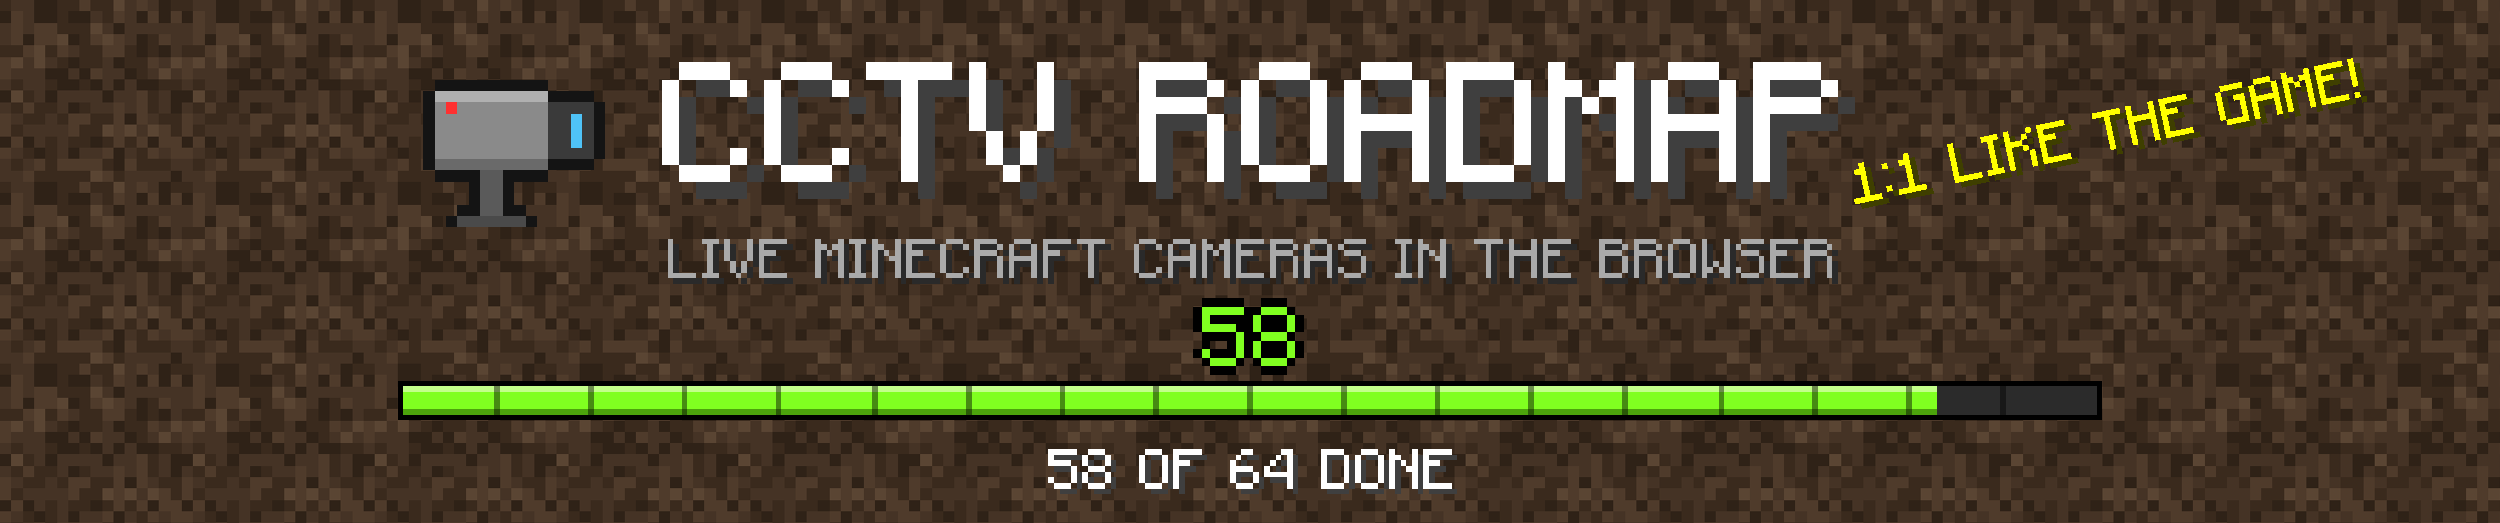
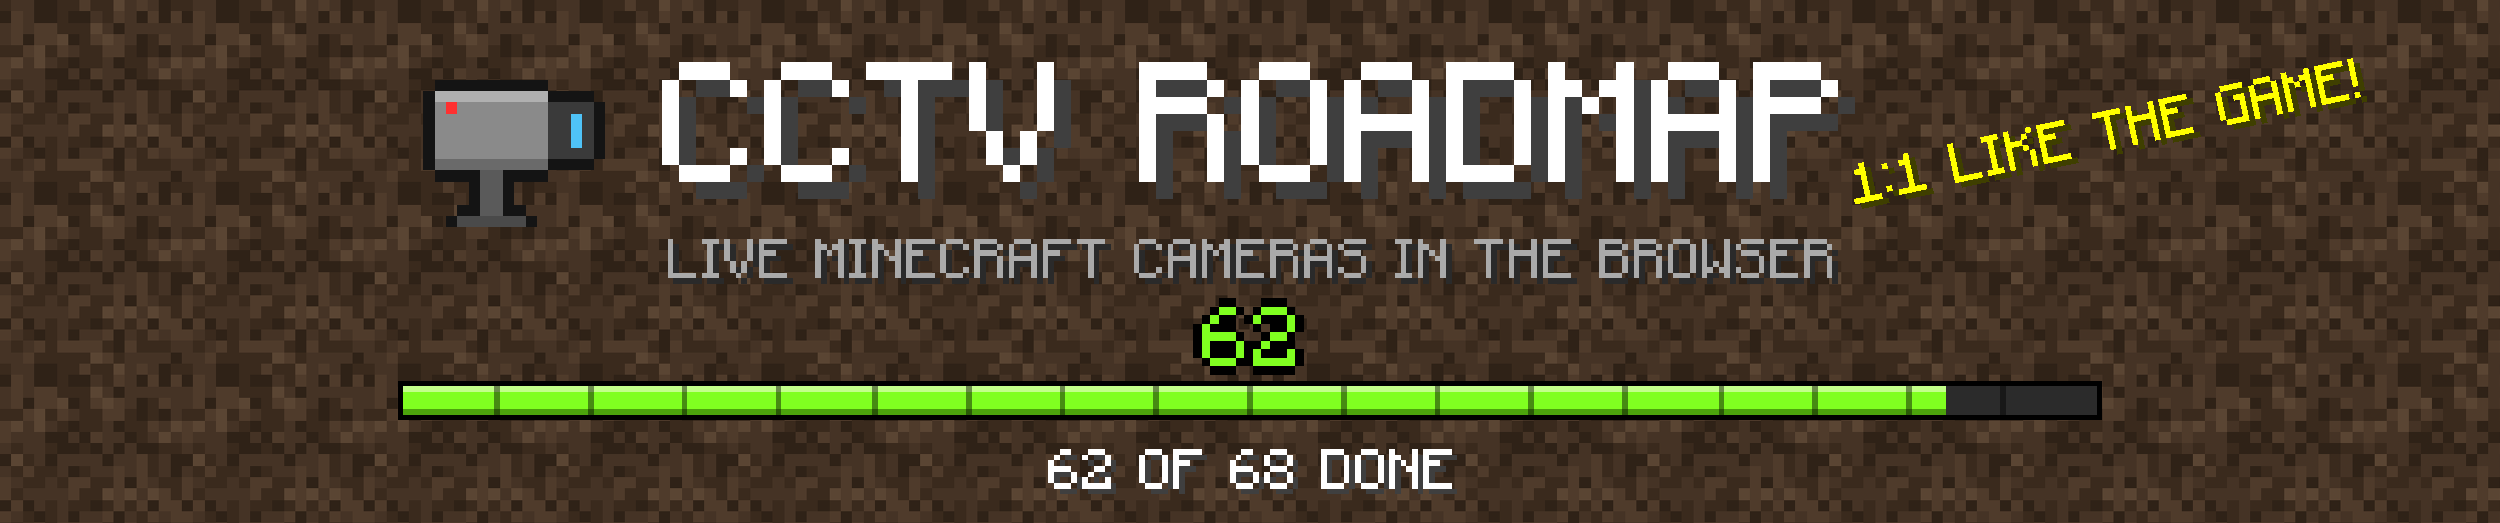
<svg xmlns="http://www.w3.org/2000/svg" width="880" height="184" viewBox="0 0 880 184" shape-rendering="crispEdges" role="img">
  <defs>
    <pattern id="dirt" width="64" height="64" patternUnits="userSpaceOnUse">
      <path fill="#3a2a1d" d="M0 0h4v4h-4zM20 0h8v4h-8zM32 0h8v4h-8zM60 0h4v4h-4zM20 4h4v4h-4zM36 4h4v4h-4zM20 8h12v4h-12zM28 12h4v4h-4zM52 12h4v4h-4zM0 16h8v4h-8zM16 16h4v4h-4zM28 16h8v4h-8zM44 16h4v4h-4zM52 16h4v4h-4zM20 20h4v4h-4zM28 20h8v4h-8zM44 20h8v4h-8zM48 24h4v4h-4zM4 28h4v4h-4zM16 28h4v4h-4zM28 28h4v4h-4zM56 28h8v4h-8zM8 32h4v4h-4zM52 32h4v4h-4zM4 36h4v4h-4zM12 36h8v4h-8zM28 36h4v4h-4zM52 36h4v4h-4zM8 40h8v4h-8zM20 40h4v4h-4zM32 40h8v4h-8zM56 40h8v4h-8zM4 44h4v4h-4zM28 44h8v4h-8zM60 44h4v4h-4zM16 48h4v4h-4zM24 48h8v4h-8zM36 48h4v4h-4zM44 48h4v4h-4zM8 52h4v4h-4zM16 52h4v4h-4zM48 52h4v4h-4zM4 56h4v4h-4zM16 56h4v4h-4zM36 56h4v4h-4zM48 56h12v4h-12zM12 60h20v4h-20zM40 60h4v4h-4z" />
      <path fill="#453325" d="M4 0h8v4h-8zM44 0h4v4h-4zM52 0h4v4h-4zM8 4h4v4h-4zM32 4h4v4h-4zM44 4h4v4h-4zM0 8h4v4h-4zM8 8h4v4h-4zM36 8h4v4h-4zM44 8h20v4h-20zM0 12h4v4h-4zM44 12h4v4h-4zM60 12h4v4h-4zM24 16h4v4h-4zM60 16h4v4h-4zM8 20h4v4h-4zM16 20h4v4h-4zM36 20h4v4h-4zM56 20h4v4h-4zM4 24h12v4h-12zM24 24h4v4h-4zM36 24h8v4h-8zM52 24h4v4h-4zM60 24h4v4h-4zM0 28h4v4h-4zM8 28h8v4h-8zM36 28h4v4h-4zM44 28h4v4h-4zM12 32h4v4h-4zM20 32h16v4h-16zM40 32h8v4h-8zM56 32h4v4h-4zM0 36h4v4h-4zM20 36h4v4h-4zM32 36h8v4h-8zM44 36h4v4h-4zM56 36h4v4h-4zM4 40h4v4h-4zM16 40h4v4h-4zM52 40h4v4h-4zM8 44h16v4h-16zM48 44h4v4h-4zM12 48h4v4h-4zM20 48h4v4h-4zM4 52h4v4h-4zM20 52h4v4h-4zM28 52h8v4h-8zM44 52h4v4h-4zM56 52h4v4h-4zM0 56h4v4h-4zM8 56h4v4h-4zM60 56h4v4h-4zM0 60h8v4h-8zM44 60h16v4h-16z" />
      <path fill="#2f2217" d="M12 0h8v4h-8zM56 0h4v4h-4zM0 4h4v4h-4zM12 4h8v4h-8zM24 4h8v4h-8zM48 4h4v4h-4zM56 4h4v4h-4zM40 8h4v4h-4zM8 12h4v4h-4zM24 12h4v4h-4zM48 12h4v4h-4zM48 16h4v4h-4zM56 16h4v4h-4zM24 20h4v4h-4zM40 20h4v4h-4zM16 24h8v4h-8zM28 24h4v4h-4zM44 24h4v4h-4zM20 28h8v4h-8zM32 28h4v4h-4zM40 28h4v4h-4zM48 28h8v4h-8zM0 32h4v4h-4zM16 32h4v4h-4zM36 32h4v4h-4zM60 32h4v4h-4zM24 36h4v4h-4zM60 36h4v4h-4zM44 40h4v4h-4zM0 48h4v4h-4zM8 48h4v4h-4zM32 48h4v4h-4zM52 48h4v4h-4zM12 52h4v4h-4zM24 52h4v4h-4zM40 52h4v4h-4zM40 56h4v4h-4zM60 60h4v4h-4z" />
      <path fill="#4f3b2b" d="M28 0h4v4h-4zM48 0h4v4h-4zM4 4h4v4h-4zM40 4h4v4h-4zM52 4h4v4h-4zM60 4h4v4h-4zM4 8h4v4h-4zM12 8h8v4h-8zM4 12h4v4h-4zM12 12h8v4h-8zM32 12h4v4h-4zM40 12h4v4h-4zM56 12h4v4h-4zM8 16h4v4h-4zM20 16h4v4h-4zM36 16h8v4h-8zM0 20h4v4h-4zM52 20h4v4h-4zM0 24h4v4h-4zM32 24h4v4h-4zM48 32h4v4h-4zM8 36h4v4h-4zM40 36h4v4h-4zM48 36h4v4h-4zM0 40h4v4h-4zM24 40h8v4h-8zM40 40h4v4h-4zM48 40h4v4h-4zM0 44h4v4h-4zM24 44h4v4h-4zM40 44h4v4h-4zM56 44h4v4h-4zM4 48h4v4h-4zM40 48h4v4h-4zM48 48h4v4h-4zM56 48h8v4h-8zM0 52h4v4h-4zM36 52h4v4h-4zM52 52h4v4h-4zM60 52h4v4h-4zM12 56h4v4h-4zM20 56h16v4h-16zM44 56h4v4h-4zM8 60h4v4h-4zM36 60h4v4h-4z" />
      <path fill="#5a4533" d="M40 0h4v4h-4zM32 8h4v4h-4zM20 12h4v4h-4zM36 12h4v4h-4zM12 16h4v4h-4zM4 20h4v4h-4zM12 20h4v4h-4zM60 20h4v4h-4zM56 24h4v4h-4zM4 32h4v4h-4zM36 44h4v4h-4zM44 44h4v4h-4zM52 44h4v4h-4zM32 60h4v4h-4z" />
    </pattern>
  </defs>
  <rect x="0" y="0" width="880" height="184" fill="url(#dirt)" />
  <path fill="#3f3f3f" d="M245 28h18v6h-18zM239 34h6v6h-6zM263 34h6v6h-6zM239 40h6v6h-6zM239 46h6v6h-6zM239 52h6v6h-6zM239 58h6v6h-6zM263 58h6v6h-6zM245 64h18v6h-18zM281 28h18v6h-18zM275 34h6v6h-6zM299 34h6v6h-6zM275 40h6v6h-6zM275 46h6v6h-6zM275 52h6v6h-6zM275 58h6v6h-6zM299 58h6v6h-6zM281 64h18v6h-18zM311 28h30v6h-30zM323 34h6v6h-6zM323 40h6v6h-6zM323 46h6v6h-6zM323 52h6v6h-6zM323 58h6v6h-6zM323 64h6v6h-6zM347 28h6v6h-6zM371 28h6v6h-6zM347 34h6v6h-6zM371 34h6v6h-6zM347 40h6v6h-6zM371 40h6v6h-6zM347 46h6v6h-6zM371 46h6v6h-6zM353 52h6v6h-6zM365 52h6v6h-6zM353 58h6v6h-6zM365 58h6v6h-6zM359 64h6v6h-6zM407 28h24v6h-24zM407 34h6v6h-6zM431 34h6v6h-6zM407 40h24v6h-24zM407 46h6v6h-6zM431 46h6v6h-6zM407 52h6v6h-6zM431 52h6v6h-6zM407 58h6v6h-6zM431 58h6v6h-6zM407 64h6v6h-6zM431 64h6v6h-6zM449 28h18v6h-18zM443 34h6v6h-6zM467 34h6v6h-6zM443 40h6v6h-6zM467 40h6v6h-6zM443 46h6v6h-6zM467 46h6v6h-6zM443 52h6v6h-6zM467 52h6v6h-6zM443 58h6v6h-6zM467 58h6v6h-6zM449 64h18v6h-18zM485 28h18v6h-18zM479 34h6v6h-6zM503 34h6v6h-6zM479 40h6v6h-6zM503 40h6v6h-6zM479 46h30v6h-30zM479 52h6v6h-6zM503 52h6v6h-6zM479 58h6v6h-6zM503 58h6v6h-6zM479 64h6v6h-6zM503 64h6v6h-6zM515 28h24v6h-24zM515 34h6v6h-6zM539 34h6v6h-6zM515 40h6v6h-6zM539 40h6v6h-6zM515 46h6v6h-6zM539 46h6v6h-6zM515 52h6v6h-6zM539 52h6v6h-6zM515 58h6v6h-6zM539 58h6v6h-6zM515 64h24v6h-24zM551 28h6v6h-6zM575 28h6v6h-6zM551 34h12v6h-12zM569 34h12v6h-12zM551 40h6v6h-6zM563 40h6v6h-6zM575 40h6v6h-6zM551 46h6v6h-6zM575 46h6v6h-6zM551 52h6v6h-6zM575 52h6v6h-6zM551 58h6v6h-6zM575 58h6v6h-6zM551 64h6v6h-6zM575 64h6v6h-6zM593 28h18v6h-18zM587 34h6v6h-6zM611 34h6v6h-6zM587 40h6v6h-6zM611 40h6v6h-6zM587 46h30v6h-30zM587 52h6v6h-6zM611 52h6v6h-6zM587 58h6v6h-6zM611 58h6v6h-6zM587 64h6v6h-6zM611 64h6v6h-6zM623 28h24v6h-24zM623 34h6v6h-6zM647 34h6v6h-6zM623 40h24v6h-24zM623 46h6v6h-6zM623 52h6v6h-6zM623 58h6v6h-6zM623 64h6v6h-6z" />
  <path fill="#ffffff" d="M239 22h18v6h-18zM233 28h6v6h-6zM257 28h6v6h-6zM233 34h6v6h-6zM233 40h6v6h-6zM233 46h6v6h-6zM233 52h6v6h-6zM257 52h6v6h-6zM239 58h18v6h-18zM275 22h18v6h-18zM269 28h6v6h-6zM293 28h6v6h-6zM269 34h6v6h-6zM269 40h6v6h-6zM269 46h6v6h-6zM269 52h6v6h-6zM293 52h6v6h-6zM275 58h18v6h-18zM305 22h30v6h-30zM317 28h6v6h-6zM317 34h6v6h-6zM317 40h6v6h-6zM317 46h6v6h-6zM317 52h6v6h-6zM317 58h6v6h-6zM341 22h6v6h-6zM365 22h6v6h-6zM341 28h6v6h-6zM365 28h6v6h-6zM341 34h6v6h-6zM365 34h6v6h-6zM341 40h6v6h-6zM365 40h6v6h-6zM347 46h6v6h-6zM359 46h6v6h-6zM347 52h6v6h-6zM359 52h6v6h-6zM353 58h6v6h-6zM401 22h24v6h-24zM401 28h6v6h-6zM425 28h6v6h-6zM401 34h24v6h-24zM401 40h6v6h-6zM425 40h6v6h-6zM401 46h6v6h-6zM425 46h6v6h-6zM401 52h6v6h-6zM425 52h6v6h-6zM401 58h6v6h-6zM425 58h6v6h-6zM443 22h18v6h-18zM437 28h6v6h-6zM461 28h6v6h-6zM437 34h6v6h-6zM461 34h6v6h-6zM437 40h6v6h-6zM461 40h6v6h-6zM437 46h6v6h-6zM461 46h6v6h-6zM437 52h6v6h-6zM461 52h6v6h-6zM443 58h18v6h-18zM479 22h18v6h-18zM473 28h6v6h-6zM497 28h6v6h-6zM473 34h6v6h-6zM497 34h6v6h-6zM473 40h30v6h-30zM473 46h6v6h-6zM497 46h6v6h-6zM473 52h6v6h-6zM497 52h6v6h-6zM473 58h6v6h-6zM497 58h6v6h-6zM509 22h24v6h-24zM509 28h6v6h-6zM533 28h6v6h-6zM509 34h6v6h-6zM533 34h6v6h-6zM509 40h6v6h-6zM533 40h6v6h-6zM509 46h6v6h-6zM533 46h6v6h-6zM509 52h6v6h-6zM533 52h6v6h-6zM509 58h24v6h-24zM545 22h6v6h-6zM569 22h6v6h-6zM545 28h12v6h-12zM563 28h12v6h-12zM545 34h6v6h-6zM557 34h6v6h-6zM569 34h6v6h-6zM545 40h6v6h-6zM569 40h6v6h-6zM545 46h6v6h-6zM569 46h6v6h-6zM545 52h6v6h-6zM569 52h6v6h-6zM545 58h6v6h-6zM569 58h6v6h-6zM587 22h18v6h-18zM581 28h6v6h-6zM605 28h6v6h-6zM581 34h6v6h-6zM605 34h6v6h-6zM581 40h30v6h-30zM581 46h6v6h-6zM605 46h6v6h-6zM581 52h6v6h-6zM605 52h6v6h-6zM581 58h6v6h-6zM605 58h6v6h-6zM617 22h24v6h-24zM617 28h6v6h-6zM641 28h6v6h-6zM617 34h24v6h-24zM617 40h6v6h-6zM617 46h6v6h-6zM617 52h6v6h-6zM617 58h6v6h-6z" />
  <path fill="#141414" d="M153 28h40v4h-40zM149 32h4v4h-4zM193 32h16v4h-16zM149 36h4v4h-4zM209 36h4v4h-4zM149 40h4v4h-4zM209 40h4v4h-4zM149 44h4v4h-4zM209 44h4v4h-4zM149 48h4v4h-4zM209 48h4v4h-4zM149 52h4v4h-4zM209 52h4v4h-4zM149 56h4v4h-4zM193 56h16v4h-16zM153 60h16v4h-16zM177 60h16v4h-16zM165 64h4v4h-4zM177 64h4v4h-4zM165 68h4v4h-4zM177 68h4v4h-4zM161 72h8v4h-8zM177 72h8v4h-8zM157 76h4v4h-4zM185 76h4v4h-4z" />
  <path fill="#b0b0b0" d="M153 32h40v4h-40z" />
  <path fill="#8a8a8a" d="M153 36h4v4h-4zM161 36h32v4h-32zM153 40h40v4h-40zM153 44h40v4h-40zM153 48h40v4h-40zM153 52h40v4h-40z" />
  <path fill="#ff3030" d="M157 36h4v4h-4z" />
  <path fill="#3a3a3a" d="M193 36h16v4h-16zM193 40h8v4h-8zM205 40h4v4h-4zM193 44h8v4h-8zM205 44h4v4h-4zM193 48h8v4h-8zM205 48h4v4h-4zM193 52h16v4h-16z" />
  <path fill="#4fc3f7" d="M201 40h4v4h-4zM201 44h4v4h-4zM201 48h4v4h-4z" />
  <path fill="#6a6a6a" d="M153 56h40v4h-40z" />
  <path fill="#5a5a5a" d="M169 60h8v4h-8zM169 64h8v4h-8zM169 68h8v4h-8zM169 72h8v4h-8z" />
  <path fill="#4a4a4a" d="M161 76h24v4h-24z" />
  <g transform="translate(653 72) rotate(-12)">
    <path fill="#3f3f00" d="M6 -12h2v2h-2zM4 -10h4v2h-4zM6 -8h2v2h-2zM6 -6h2v2h-2zM6 -4h2v2h-2zM6 -2h2v2h-2zM2 0h10v2h-10zM14 -10h2v2h-2zM14 -2h2v2h-2zM22 -12h2v2h-2zM20 -10h4v2h-4zM22 -8h2v2h-2zM22 -6h2v2h-2zM22 -4h2v2h-2zM22 -2h2v2h-2zM18 0h10v2h-10zM38 -12h2v2h-2zM38 -10h2v2h-2zM38 -8h2v2h-2zM38 -6h2v2h-2zM38 -4h2v2h-2zM38 -2h2v2h-2zM38 0h10v2h-10zM50 -12h6v2h-6zM52 -10h2v2h-2zM52 -8h2v2h-2zM52 -6h2v2h-2zM52 -4h2v2h-2zM52 -2h2v2h-2zM50 0h6v2h-6zM58 -12h2v2h-2zM66 -12h2v2h-2zM58 -10h2v2h-2zM64 -10h2v2h-2zM58 -8h6v2h-6zM58 -6h2v2h-2zM64 -6h2v2h-2zM58 -4h2v2h-2zM66 -4h2v2h-2zM58 -2h2v2h-2zM66 -2h2v2h-2zM58 0h2v2h-2zM66 0h2v2h-2zM70 -12h10v2h-10zM70 -10h2v2h-2zM70 -8h6v2h-6zM70 -6h2v2h-2zM70 -4h2v2h-2zM70 -2h2v2h-2zM70 0h10v2h-10zM90 -12h10v2h-10zM94 -10h2v2h-2zM94 -8h2v2h-2zM94 -6h2v2h-2zM94 -4h2v2h-2zM94 -2h2v2h-2zM94 0h2v2h-2zM102 -12h2v2h-2zM110 -12h2v2h-2zM102 -10h2v2h-2zM110 -10h2v2h-2zM102 -8h10v2h-10zM102 -6h2v2h-2zM110 -6h2v2h-2zM102 -4h2v2h-2zM110 -4h2v2h-2zM102 -2h2v2h-2zM110 -2h2v2h-2zM102 0h2v2h-2zM110 0h2v2h-2zM114 -12h10v2h-10zM114 -10h2v2h-2zM114 -8h6v2h-6zM114 -6h2v2h-2zM114 -4h2v2h-2zM114 -2h2v2h-2zM114 0h10v2h-10zM136 -12h8v2h-8zM134 -10h2v2h-2zM134 -8h2v2h-2zM140 -8h4v2h-4zM134 -6h2v2h-2zM142 -6h2v2h-2zM134 -4h2v2h-2zM142 -4h2v2h-2zM134 -2h2v2h-2zM142 -2h2v2h-2zM136 0h8v2h-8zM148 -12h6v2h-6zM146 -10h2v2h-2zM154 -10h2v2h-2zM146 -8h2v2h-2zM154 -8h2v2h-2zM146 -6h10v2h-10zM146 -4h2v2h-2zM154 -4h2v2h-2zM146 -2h2v2h-2zM154 -2h2v2h-2zM146 0h2v2h-2zM154 0h2v2h-2zM158 -12h2v2h-2zM166 -12h2v2h-2zM158 -10h4v2h-4zM164 -10h4v2h-4zM158 -8h2v2h-2zM162 -8h2v2h-2zM166 -8h2v2h-2zM158 -6h2v2h-2zM166 -6h2v2h-2zM158 -4h2v2h-2zM166 -4h2v2h-2zM158 -2h2v2h-2zM166 -2h2v2h-2zM158 0h2v2h-2zM166 0h2v2h-2zM170 -12h10v2h-10zM170 -10h2v2h-2zM170 -8h6v2h-6zM170 -6h2v2h-2zM170 -4h2v2h-2zM170 -2h2v2h-2zM170 0h10v2h-10zM182 -12h2v2h-2zM182 -10h2v2h-2zM182 -8h2v2h-2zM182 -6h2v2h-2zM182 -4h2v2h-2zM182 0h2v2h-2z" />
    <path fill="#ffff00" d="M4 -14h2v2h-2zM2 -12h4v2h-4zM4 -10h2v2h-2zM4 -8h2v2h-2zM4 -6h2v2h-2zM4 -4h2v2h-2zM0 -2h10v2h-10zM12 -12h2v2h-2zM12 -4h2v2h-2zM20 -14h2v2h-2zM18 -12h4v2h-4zM20 -10h2v2h-2zM20 -8h2v2h-2zM20 -6h2v2h-2zM20 -4h2v2h-2zM16 -2h10v2h-10zM36 -14h2v2h-2zM36 -12h2v2h-2zM36 -10h2v2h-2zM36 -8h2v2h-2zM36 -6h2v2h-2zM36 -4h2v2h-2zM36 -2h10v2h-10zM48 -14h6v2h-6zM50 -12h2v2h-2zM50 -10h2v2h-2zM50 -8h2v2h-2zM50 -6h2v2h-2zM50 -4h2v2h-2zM48 -2h6v2h-6zM56 -14h2v2h-2zM64 -14h2v2h-2zM56 -12h2v2h-2zM62 -12h2v2h-2zM56 -10h6v2h-6zM56 -8h2v2h-2zM62 -8h2v2h-2zM56 -6h2v2h-2zM64 -6h2v2h-2zM56 -4h2v2h-2zM64 -4h2v2h-2zM56 -2h2v2h-2zM64 -2h2v2h-2zM68 -14h10v2h-10zM68 -12h2v2h-2zM68 -10h6v2h-6zM68 -8h2v2h-2zM68 -6h2v2h-2zM68 -4h2v2h-2zM68 -2h10v2h-10zM88 -14h10v2h-10zM92 -12h2v2h-2zM92 -10h2v2h-2zM92 -8h2v2h-2zM92 -6h2v2h-2zM92 -4h2v2h-2zM92 -2h2v2h-2zM100 -14h2v2h-2zM108 -14h2v2h-2zM100 -12h2v2h-2zM108 -12h2v2h-2zM100 -10h10v2h-10zM100 -8h2v2h-2zM108 -8h2v2h-2zM100 -6h2v2h-2zM108 -6h2v2h-2zM100 -4h2v2h-2zM108 -4h2v2h-2zM100 -2h2v2h-2zM108 -2h2v2h-2zM112 -14h10v2h-10zM112 -12h2v2h-2zM112 -10h6v2h-6zM112 -8h2v2h-2zM112 -6h2v2h-2zM112 -4h2v2h-2zM112 -2h10v2h-10zM134 -14h8v2h-8zM132 -12h2v2h-2zM132 -10h2v2h-2zM138 -10h4v2h-4zM132 -8h2v2h-2zM140 -8h2v2h-2zM132 -6h2v2h-2zM140 -6h2v2h-2zM132 -4h2v2h-2zM140 -4h2v2h-2zM134 -2h8v2h-8zM146 -14h6v2h-6zM144 -12h2v2h-2zM152 -12h2v2h-2zM144 -10h2v2h-2zM152 -10h2v2h-2zM144 -8h10v2h-10zM144 -6h2v2h-2zM152 -6h2v2h-2zM144 -4h2v2h-2zM152 -4h2v2h-2zM144 -2h2v2h-2zM152 -2h2v2h-2zM156 -14h2v2h-2zM164 -14h2v2h-2zM156 -12h4v2h-4zM162 -12h4v2h-4zM156 -10h2v2h-2zM160 -10h2v2h-2zM164 -10h2v2h-2zM156 -8h2v2h-2zM164 -8h2v2h-2zM156 -6h2v2h-2zM164 -6h2v2h-2zM156 -4h2v2h-2zM164 -4h2v2h-2zM156 -2h2v2h-2zM164 -2h2v2h-2zM168 -14h10v2h-10zM168 -12h2v2h-2zM168 -10h6v2h-6zM168 -8h2v2h-2zM168 -6h2v2h-2zM168 -4h2v2h-2zM168 -2h10v2h-10zM180 -14h2v2h-2zM180 -12h2v2h-2zM180 -10h2v2h-2zM180 -8h2v2h-2zM180 -6h2v2h-2zM180 -2h2v2h-2z" />
  </g>
  <path fill="#2a2a2a" d="M237 86h2v2h-2zM237 88h2v2h-2zM237 90h2v2h-2zM237 92h2v2h-2zM237 94h2v2h-2zM237 96h2v2h-2zM237 98h10v2h-10zM249 86h6v2h-6zM251 88h2v2h-2zM251 90h2v2h-2zM251 92h2v2h-2zM251 94h2v2h-2zM251 96h2v2h-2zM249 98h6v2h-6zM257 86h2v2h-2zM265 86h2v2h-2zM257 88h2v2h-2zM265 88h2v2h-2zM257 90h2v2h-2zM265 90h2v2h-2zM257 92h2v2h-2zM265 92h2v2h-2zM259 94h2v2h-2zM263 94h2v2h-2zM259 96h2v2h-2zM263 96h2v2h-2zM261 98h2v2h-2zM269 86h10v2h-10zM269 88h2v2h-2zM269 90h6v2h-6zM269 92h2v2h-2zM269 94h2v2h-2zM269 96h2v2h-2zM269 98h10v2h-10zM289 86h2v2h-2zM297 86h2v2h-2zM289 88h4v2h-4zM295 88h4v2h-4zM289 90h2v2h-2zM293 90h2v2h-2zM297 90h2v2h-2zM289 92h2v2h-2zM297 92h2v2h-2zM289 94h2v2h-2zM297 94h2v2h-2zM289 96h2v2h-2zM297 96h2v2h-2zM289 98h2v2h-2zM297 98h2v2h-2zM301 86h6v2h-6zM303 88h2v2h-2zM303 90h2v2h-2zM303 92h2v2h-2zM303 94h2v2h-2zM303 96h2v2h-2zM301 98h6v2h-6zM309 86h2v2h-2zM317 86h2v2h-2zM309 88h4v2h-4zM317 88h2v2h-2zM309 90h2v2h-2zM313 90h2v2h-2zM317 90h2v2h-2zM309 92h2v2h-2zM315 92h4v2h-4zM309 94h2v2h-2zM317 94h2v2h-2zM309 96h2v2h-2zM317 96h2v2h-2zM309 98h2v2h-2zM317 98h2v2h-2zM321 86h10v2h-10zM321 88h2v2h-2zM321 90h6v2h-6zM321 92h2v2h-2zM321 94h2v2h-2zM321 96h2v2h-2zM321 98h10v2h-10zM335 86h6v2h-6zM333 88h2v2h-2zM341 88h2v2h-2zM333 90h2v2h-2zM333 92h2v2h-2zM333 94h2v2h-2zM333 96h2v2h-2zM341 96h2v2h-2zM335 98h6v2h-6zM345 86h8v2h-8zM345 88h2v2h-2zM353 88h2v2h-2zM345 90h8v2h-8zM345 92h2v2h-2zM353 92h2v2h-2zM345 94h2v2h-2zM353 94h2v2h-2zM345 96h2v2h-2zM353 96h2v2h-2zM345 98h2v2h-2zM353 98h2v2h-2zM359 86h6v2h-6zM357 88h2v2h-2zM365 88h2v2h-2zM357 90h2v2h-2zM365 90h2v2h-2zM357 92h10v2h-10zM357 94h2v2h-2zM365 94h2v2h-2zM357 96h2v2h-2zM365 96h2v2h-2zM357 98h2v2h-2zM365 98h2v2h-2zM369 86h10v2h-10zM369 88h2v2h-2zM369 90h6v2h-6zM369 92h2v2h-2zM369 94h2v2h-2zM369 96h2v2h-2zM369 98h2v2h-2zM381 86h10v2h-10zM385 88h2v2h-2zM385 90h2v2h-2zM385 92h2v2h-2zM385 94h2v2h-2zM385 96h2v2h-2zM385 98h2v2h-2zM403 86h6v2h-6zM401 88h2v2h-2zM409 88h2v2h-2zM401 90h2v2h-2zM401 92h2v2h-2zM401 94h2v2h-2zM401 96h2v2h-2zM409 96h2v2h-2zM403 98h6v2h-6zM415 86h6v2h-6zM413 88h2v2h-2zM421 88h2v2h-2zM413 90h2v2h-2zM421 90h2v2h-2zM413 92h10v2h-10zM413 94h2v2h-2zM421 94h2v2h-2zM413 96h2v2h-2zM421 96h2v2h-2zM413 98h2v2h-2zM421 98h2v2h-2zM425 86h2v2h-2zM433 86h2v2h-2zM425 88h4v2h-4zM431 88h4v2h-4zM425 90h2v2h-2zM429 90h2v2h-2zM433 90h2v2h-2zM425 92h2v2h-2zM433 92h2v2h-2zM425 94h2v2h-2zM433 94h2v2h-2zM425 96h2v2h-2zM433 96h2v2h-2zM425 98h2v2h-2zM433 98h2v2h-2zM437 86h10v2h-10zM437 88h2v2h-2zM437 90h6v2h-6zM437 92h2v2h-2zM437 94h2v2h-2zM437 96h2v2h-2zM437 98h10v2h-10zM449 86h8v2h-8zM449 88h2v2h-2zM457 88h2v2h-2zM449 90h8v2h-8zM449 92h2v2h-2zM457 92h2v2h-2zM449 94h2v2h-2zM457 94h2v2h-2zM449 96h2v2h-2zM457 96h2v2h-2zM449 98h2v2h-2zM457 98h2v2h-2zM463 86h6v2h-6zM461 88h2v2h-2zM469 88h2v2h-2zM461 90h2v2h-2zM469 90h2v2h-2zM461 92h10v2h-10zM461 94h2v2h-2zM469 94h2v2h-2zM461 96h2v2h-2zM469 96h2v2h-2zM461 98h2v2h-2zM469 98h2v2h-2zM475 86h8v2h-8zM473 88h2v2h-2zM475 90h6v2h-6zM481 92h2v2h-2zM481 94h2v2h-2zM473 96h2v2h-2zM481 96h2v2h-2zM475 98h6v2h-6zM493 86h6v2h-6zM495 88h2v2h-2zM495 90h2v2h-2zM495 92h2v2h-2zM495 94h2v2h-2zM495 96h2v2h-2zM493 98h6v2h-6zM501 86h2v2h-2zM509 86h2v2h-2zM501 88h4v2h-4zM509 88h2v2h-2zM501 90h2v2h-2zM505 90h2v2h-2zM509 90h2v2h-2zM501 92h2v2h-2zM507 92h4v2h-4zM501 94h2v2h-2zM509 94h2v2h-2zM501 96h2v2h-2zM509 96h2v2h-2zM501 98h2v2h-2zM509 98h2v2h-2zM521 86h10v2h-10zM525 88h2v2h-2zM525 90h2v2h-2zM525 92h2v2h-2zM525 94h2v2h-2zM525 96h2v2h-2zM525 98h2v2h-2zM533 86h2v2h-2zM541 86h2v2h-2zM533 88h2v2h-2zM541 88h2v2h-2zM533 90h10v2h-10zM533 92h2v2h-2zM541 92h2v2h-2zM533 94h2v2h-2zM541 94h2v2h-2zM533 96h2v2h-2zM541 96h2v2h-2zM533 98h2v2h-2zM541 98h2v2h-2zM545 86h10v2h-10zM545 88h2v2h-2zM545 90h6v2h-6zM545 92h2v2h-2zM545 94h2v2h-2zM545 96h2v2h-2zM545 98h10v2h-10zM565 86h8v2h-8zM565 88h2v2h-2zM573 88h2v2h-2zM565 90h8v2h-8zM565 92h2v2h-2zM573 92h2v2h-2zM565 94h2v2h-2zM573 94h2v2h-2zM565 96h2v2h-2zM573 96h2v2h-2zM565 98h8v2h-8zM577 86h8v2h-8zM577 88h2v2h-2zM585 88h2v2h-2zM577 90h8v2h-8zM577 92h2v2h-2zM585 92h2v2h-2zM577 94h2v2h-2zM585 94h2v2h-2zM577 96h2v2h-2zM585 96h2v2h-2zM577 98h2v2h-2zM585 98h2v2h-2zM591 86h6v2h-6zM589 88h2v2h-2zM597 88h2v2h-2zM589 90h2v2h-2zM597 90h2v2h-2zM589 92h2v2h-2zM597 92h2v2h-2zM589 94h2v2h-2zM597 94h2v2h-2zM589 96h2v2h-2zM597 96h2v2h-2zM591 98h6v2h-6zM601 86h2v2h-2zM609 86h2v2h-2zM601 88h2v2h-2zM609 88h2v2h-2zM601 90h2v2h-2zM609 90h2v2h-2zM601 92h2v2h-2zM609 92h2v2h-2zM601 94h2v2h-2zM605 94h2v2h-2zM609 94h2v2h-2zM601 96h4v2h-4zM607 96h4v2h-4zM601 98h2v2h-2zM609 98h2v2h-2zM615 86h8v2h-8zM613 88h2v2h-2zM615 90h6v2h-6zM621 92h2v2h-2zM621 94h2v2h-2zM613 96h2v2h-2zM621 96h2v2h-2zM615 98h6v2h-6zM625 86h10v2h-10zM625 88h2v2h-2zM625 90h6v2h-6zM625 92h2v2h-2zM625 94h2v2h-2zM625 96h2v2h-2zM625 98h10v2h-10zM637 86h8v2h-8zM637 88h2v2h-2zM645 88h2v2h-2zM637 90h8v2h-8zM637 92h2v2h-2zM645 92h2v2h-2zM637 94h2v2h-2zM645 94h2v2h-2zM637 96h2v2h-2zM645 96h2v2h-2zM637 98h2v2h-2zM645 98h2v2h-2z" />
  <path fill="#aaaaaa" d="M235 84h2v2h-2zM235 86h2v2h-2zM235 88h2v2h-2zM235 90h2v2h-2zM235 92h2v2h-2zM235 94h2v2h-2zM235 96h10v2h-10zM247 84h6v2h-6zM249 86h2v2h-2zM249 88h2v2h-2zM249 90h2v2h-2zM249 92h2v2h-2zM249 94h2v2h-2zM247 96h6v2h-6zM255 84h2v2h-2zM263 84h2v2h-2zM255 86h2v2h-2zM263 86h2v2h-2zM255 88h2v2h-2zM263 88h2v2h-2zM255 90h2v2h-2zM263 90h2v2h-2zM257 92h2v2h-2zM261 92h2v2h-2zM257 94h2v2h-2zM261 94h2v2h-2zM259 96h2v2h-2zM267 84h10v2h-10zM267 86h2v2h-2zM267 88h6v2h-6zM267 90h2v2h-2zM267 92h2v2h-2zM267 94h2v2h-2zM267 96h10v2h-10zM287 84h2v2h-2zM295 84h2v2h-2zM287 86h4v2h-4zM293 86h4v2h-4zM287 88h2v2h-2zM291 88h2v2h-2zM295 88h2v2h-2zM287 90h2v2h-2zM295 90h2v2h-2zM287 92h2v2h-2zM295 92h2v2h-2zM287 94h2v2h-2zM295 94h2v2h-2zM287 96h2v2h-2zM295 96h2v2h-2zM299 84h6v2h-6zM301 86h2v2h-2zM301 88h2v2h-2zM301 90h2v2h-2zM301 92h2v2h-2zM301 94h2v2h-2zM299 96h6v2h-6zM307 84h2v2h-2zM315 84h2v2h-2zM307 86h4v2h-4zM315 86h2v2h-2zM307 88h2v2h-2zM311 88h2v2h-2zM315 88h2v2h-2zM307 90h2v2h-2zM313 90h4v2h-4zM307 92h2v2h-2zM315 92h2v2h-2zM307 94h2v2h-2zM315 94h2v2h-2zM307 96h2v2h-2zM315 96h2v2h-2zM319 84h10v2h-10zM319 86h2v2h-2zM319 88h6v2h-6zM319 90h2v2h-2zM319 92h2v2h-2zM319 94h2v2h-2zM319 96h10v2h-10zM333 84h6v2h-6zM331 86h2v2h-2zM339 86h2v2h-2zM331 88h2v2h-2zM331 90h2v2h-2zM331 92h2v2h-2zM331 94h2v2h-2zM339 94h2v2h-2zM333 96h6v2h-6zM343 84h8v2h-8zM343 86h2v2h-2zM351 86h2v2h-2zM343 88h8v2h-8zM343 90h2v2h-2zM351 90h2v2h-2zM343 92h2v2h-2zM351 92h2v2h-2zM343 94h2v2h-2zM351 94h2v2h-2zM343 96h2v2h-2zM351 96h2v2h-2zM357 84h6v2h-6zM355 86h2v2h-2zM363 86h2v2h-2zM355 88h2v2h-2zM363 88h2v2h-2zM355 90h10v2h-10zM355 92h2v2h-2zM363 92h2v2h-2zM355 94h2v2h-2zM363 94h2v2h-2zM355 96h2v2h-2zM363 96h2v2h-2zM367 84h10v2h-10zM367 86h2v2h-2zM367 88h6v2h-6zM367 90h2v2h-2zM367 92h2v2h-2zM367 94h2v2h-2zM367 96h2v2h-2zM379 84h10v2h-10zM383 86h2v2h-2zM383 88h2v2h-2zM383 90h2v2h-2zM383 92h2v2h-2zM383 94h2v2h-2zM383 96h2v2h-2zM401 84h6v2h-6zM399 86h2v2h-2zM407 86h2v2h-2zM399 88h2v2h-2zM399 90h2v2h-2zM399 92h2v2h-2zM399 94h2v2h-2zM407 94h2v2h-2zM401 96h6v2h-6zM413 84h6v2h-6zM411 86h2v2h-2zM419 86h2v2h-2zM411 88h2v2h-2zM419 88h2v2h-2zM411 90h10v2h-10zM411 92h2v2h-2zM419 92h2v2h-2zM411 94h2v2h-2zM419 94h2v2h-2zM411 96h2v2h-2zM419 96h2v2h-2zM423 84h2v2h-2zM431 84h2v2h-2zM423 86h4v2h-4zM429 86h4v2h-4zM423 88h2v2h-2zM427 88h2v2h-2zM431 88h2v2h-2zM423 90h2v2h-2zM431 90h2v2h-2zM423 92h2v2h-2zM431 92h2v2h-2zM423 94h2v2h-2zM431 94h2v2h-2zM423 96h2v2h-2zM431 96h2v2h-2zM435 84h10v2h-10zM435 86h2v2h-2zM435 88h6v2h-6zM435 90h2v2h-2zM435 92h2v2h-2zM435 94h2v2h-2zM435 96h10v2h-10zM447 84h8v2h-8zM447 86h2v2h-2zM455 86h2v2h-2zM447 88h8v2h-8zM447 90h2v2h-2zM455 90h2v2h-2zM447 92h2v2h-2zM455 92h2v2h-2zM447 94h2v2h-2zM455 94h2v2h-2zM447 96h2v2h-2zM455 96h2v2h-2zM461 84h6v2h-6zM459 86h2v2h-2zM467 86h2v2h-2zM459 88h2v2h-2zM467 88h2v2h-2zM459 90h10v2h-10zM459 92h2v2h-2zM467 92h2v2h-2zM459 94h2v2h-2zM467 94h2v2h-2zM459 96h2v2h-2zM467 96h2v2h-2zM473 84h8v2h-8zM471 86h2v2h-2zM473 88h6v2h-6zM479 90h2v2h-2zM479 92h2v2h-2zM471 94h2v2h-2zM479 94h2v2h-2zM473 96h6v2h-6zM491 84h6v2h-6zM493 86h2v2h-2zM493 88h2v2h-2zM493 90h2v2h-2zM493 92h2v2h-2zM493 94h2v2h-2zM491 96h6v2h-6zM499 84h2v2h-2zM507 84h2v2h-2zM499 86h4v2h-4zM507 86h2v2h-2zM499 88h2v2h-2zM503 88h2v2h-2zM507 88h2v2h-2zM499 90h2v2h-2zM505 90h4v2h-4zM499 92h2v2h-2zM507 92h2v2h-2zM499 94h2v2h-2zM507 94h2v2h-2zM499 96h2v2h-2zM507 96h2v2h-2zM519 84h10v2h-10zM523 86h2v2h-2zM523 88h2v2h-2zM523 90h2v2h-2zM523 92h2v2h-2zM523 94h2v2h-2zM523 96h2v2h-2zM531 84h2v2h-2zM539 84h2v2h-2zM531 86h2v2h-2zM539 86h2v2h-2zM531 88h10v2h-10zM531 90h2v2h-2zM539 90h2v2h-2zM531 92h2v2h-2zM539 92h2v2h-2zM531 94h2v2h-2zM539 94h2v2h-2zM531 96h2v2h-2zM539 96h2v2h-2zM543 84h10v2h-10zM543 86h2v2h-2zM543 88h6v2h-6zM543 90h2v2h-2zM543 92h2v2h-2zM543 94h2v2h-2zM543 96h10v2h-10zM563 84h8v2h-8zM563 86h2v2h-2zM571 86h2v2h-2zM563 88h8v2h-8zM563 90h2v2h-2zM571 90h2v2h-2zM563 92h2v2h-2zM571 92h2v2h-2zM563 94h2v2h-2zM571 94h2v2h-2zM563 96h8v2h-8zM575 84h8v2h-8zM575 86h2v2h-2zM583 86h2v2h-2zM575 88h8v2h-8zM575 90h2v2h-2zM583 90h2v2h-2zM575 92h2v2h-2zM583 92h2v2h-2zM575 94h2v2h-2zM583 94h2v2h-2zM575 96h2v2h-2zM583 96h2v2h-2zM589 84h6v2h-6zM587 86h2v2h-2zM595 86h2v2h-2zM587 88h2v2h-2zM595 88h2v2h-2zM587 90h2v2h-2zM595 90h2v2h-2zM587 92h2v2h-2zM595 92h2v2h-2zM587 94h2v2h-2zM595 94h2v2h-2zM589 96h6v2h-6zM599 84h2v2h-2zM607 84h2v2h-2zM599 86h2v2h-2zM607 86h2v2h-2zM599 88h2v2h-2zM607 88h2v2h-2zM599 90h2v2h-2zM607 90h2v2h-2zM599 92h2v2h-2zM603 92h2v2h-2zM607 92h2v2h-2zM599 94h4v2h-4zM605 94h4v2h-4zM599 96h2v2h-2zM607 96h2v2h-2zM613 84h8v2h-8zM611 86h2v2h-2zM613 88h6v2h-6zM619 90h2v2h-2zM619 92h2v2h-2zM611 94h2v2h-2zM619 94h2v2h-2zM613 96h6v2h-6zM623 84h10v2h-10zM623 86h2v2h-2zM623 88h6v2h-6zM623 90h2v2h-2zM623 92h2v2h-2zM623 94h2v2h-2zM623 96h10v2h-10zM635 84h8v2h-8zM635 86h2v2h-2zM643 86h2v2h-2zM635 88h8v2h-8zM635 90h2v2h-2zM643 90h2v2h-2zM635 92h2v2h-2zM643 92h2v2h-2zM635 94h2v2h-2zM643 94h2v2h-2zM635 96h2v2h-2zM643 96h2v2h-2z" />
-   <path fill="#000000" d="M420 108h15v3h-15zM420 111h3v3h-3zM420 114h12v3h-12zM432 117h3v3h-3zM432 120h3v3h-3zM420 123h3v3h-3zM432 123h3v3h-3zM423 126h9v3h-9zM441 108h9v3h-9zM438 111h3v3h-3zM450 111h3v3h-3zM438 114h3v3h-3zM450 114h3v3h-3zM441 117h9v3h-9zM438 120h3v3h-3zM450 120h3v3h-3zM438 123h3v3h-3zM450 123h3v3h-3zM441 126h9v3h-9z" />
-   <path fill="#000000" d="M426 108h15v3h-15zM426 111h3v3h-3zM426 114h12v3h-12zM438 117h3v3h-3zM438 120h3v3h-3zM426 123h3v3h-3zM438 123h3v3h-3zM429 126h9v3h-9zM447 108h9v3h-9zM444 111h3v3h-3zM456 111h3v3h-3zM444 114h3v3h-3zM456 114h3v3h-3zM447 117h9v3h-9zM444 120h3v3h-3zM456 120h3v3h-3zM444 123h3v3h-3zM456 123h3v3h-3zM447 126h9v3h-9z" />
-   <path fill="#000000" d="M423 105h15v3h-15zM423 108h3v3h-3zM423 111h12v3h-12zM435 114h3v3h-3zM435 117h3v3h-3zM423 120h3v3h-3zM435 120h3v3h-3zM426 123h9v3h-9zM444 105h9v3h-9zM441 108h3v3h-3zM453 108h3v3h-3zM441 111h3v3h-3zM453 111h3v3h-3zM444 114h9v3h-9zM441 117h3v3h-3zM453 117h3v3h-3zM441 120h3v3h-3zM453 120h3v3h-3zM444 123h9v3h-9z" />
-   <path fill="#000000" d="M423 111h15v3h-15zM423 114h3v3h-3zM423 117h12v3h-12zM435 120h3v3h-3zM435 123h3v3h-3zM423 126h3v3h-3zM435 126h3v3h-3zM426 129h9v3h-9zM444 111h9v3h-9zM441 114h3v3h-3zM453 114h3v3h-3zM441 117h3v3h-3zM453 117h3v3h-3zM444 120h9v3h-9zM441 123h3v3h-3zM453 123h3v3h-3zM441 126h3v3h-3zM453 126h3v3h-3zM444 129h9v3h-9z" />
-   <path fill="#80ff20" d="M423 108h15v3h-15zM423 111h3v3h-3zM423 114h12v3h-12zM435 117h3v3h-3zM435 120h3v3h-3zM423 123h3v3h-3zM435 123h3v3h-3zM426 126h9v3h-9zM444 108h9v3h-9zM441 111h3v3h-3zM453 111h3v3h-3zM441 114h3v3h-3zM453 114h3v3h-3zM444 117h9v3h-9zM441 120h3v3h-3zM453 120h3v3h-3zM441 123h3v3h-3zM453 123h3v3h-3zM444 126h9v3h-9z" />
+   <path fill="#000000" d="M426 108h6v3h-6zM423 111h3v3h-3zM420 114h3v3h-3zM420 117h12v3h-12zM420 120h3v3h-3zM432 120h3v3h-3zM420 123h3v3h-3zM432 123h3v3h-3zM423 126h9v3h-9zM441 108h9v3h-9zM438 111h3v3h-3zM450 111h3v3h-3zM450 114h3v3h-3zM444 117h6v3h-6zM441 120h3v3h-3zM438 123h3v3h-3zM450 123h3v3h-3zM438 126h15v3h-15z" />
+   <path fill="#000000" d="M432 108h6v3h-6zM429 111h3v3h-3zM426 114h3v3h-3zM426 117h12v3h-12zM426 120h3v3h-3zM438 120h3v3h-3zM426 123h3v3h-3zM438 123h3v3h-3zM429 126h9v3h-9zM447 108h9v3h-9zM444 111h3v3h-3zM456 111h3v3h-3zM456 114h3v3h-3zM450 117h6v3h-6zM447 120h3v3h-3zM444 123h3v3h-3zM456 123h3v3h-3zM444 126h15v3h-15z" />
+   <path fill="#000000" d="M429 105h6v3h-6zM426 108h3v3h-3zM423 111h3v3h-3zM423 114h12v3h-12zM423 117h3v3h-3zM435 117h3v3h-3zM423 120h3v3h-3zM435 120h3v3h-3zM426 123h9v3h-9zM444 105h9v3h-9zM441 108h3v3h-3zM453 108h3v3h-3zM453 111h3v3h-3zM447 114h6v3h-6zM444 117h3v3h-3zM441 120h3v3h-3zM453 120h3v3h-3zM441 123h15v3h-15z" />
+   <path fill="#000000" d="M429 111h6v3h-6zM426 114h3v3h-3zM423 117h3v3h-3zM423 120h12v3h-12zM423 123h3v3h-3zM435 123h3v3h-3zM423 126h3v3h-3zM435 126h3v3h-3zM426 129h9v3h-9zM444 111h9v3h-9zM441 114h3v3h-3zM453 114h3v3h-3zM453 117h3v3h-3zM447 120h6v3h-6zM444 123h3v3h-3zM441 126h3v3h-3zM453 126h3v3h-3zM441 129h15v3h-15z" />
+   <path fill="#80ff20" d="M429 108h6v3h-6zM426 111h3v3h-3zM423 114h3v3h-3zM423 117h12v3h-12zM423 120h3v3h-3zM435 120h3v3h-3zM423 123h3v3h-3zM435 123h3v3h-3zM426 126h9v3h-9zM444 108h9v3h-9zM441 111h3v3h-3zM453 111h3v3h-3zM453 114h3v3h-3zM447 117h6v3h-6zM444 120h3v3h-3zM441 123h3v3h-3zM453 123h3v3h-3zM441 126h15v3h-15z" />
  <rect x="140" y="134" width="600" height="14" fill="#000000" />
  <rect x="142" y="136" width="596" height="10" fill="#2b2b2b" />
-   <rect x="142" y="136" width="540" height="10" fill="#80ff20" />
-   <rect x="142" y="136" width="540" height="2" fill="#c3ff8a" />
-   <rect x="142" y="144" width="540" height="2" fill="#4ca30c" />
+   <rect x="142" y="136" width="543" height="10" fill="#80ff20" />
+   <rect x="142" y="136" width="543" height="2" fill="#c3ff8a" />
+   <rect x="142" y="144" width="543" height="2" fill="#4ca30c" />
  <rect x="174" y="136" width="2" height="10" fill="#000000" fill-opacity="0.45" />
  <rect x="207" y="136" width="2" height="10" fill="#000000" fill-opacity="0.45" />
  <rect x="240" y="136" width="2" height="10" fill="#000000" fill-opacity="0.45" />
  <rect x="273" y="136" width="2" height="10" fill="#000000" fill-opacity="0.45" />
  <rect x="307" y="136" width="2" height="10" fill="#000000" fill-opacity="0.45" />
  <rect x="340" y="136" width="2" height="10" fill="#000000" fill-opacity="0.45" />
  <rect x="373" y="136" width="2" height="10" fill="#000000" fill-opacity="0.45" />
  <rect x="406" y="136" width="2" height="10" fill="#000000" fill-opacity="0.45" />
  <rect x="439" y="136" width="2" height="10" fill="#000000" fill-opacity="0.45" />
  <rect x="472" y="136" width="2" height="10" fill="#000000" fill-opacity="0.45" />
  <rect x="505" y="136" width="2" height="10" fill="#000000" fill-opacity="0.45" />
  <rect x="538" y="136" width="2" height="10" fill="#000000" fill-opacity="0.45" />
  <rect x="571" y="136" width="2" height="10" fill="#000000" fill-opacity="0.45" />
  <rect x="605" y="136" width="2" height="10" fill="#000000" fill-opacity="0.45" />
  <rect x="638" y="136" width="2" height="10" fill="#000000" fill-opacity="0.45" />
  <rect x="671" y="136" width="2" height="10" fill="#000000" fill-opacity="0.45" />
  <rect x="704" y="136" width="2" height="10" fill="#000000" fill-opacity="0.45" />
-   <path fill="#3f3f3f" d="M371 160h10v2h-10zM371 162h2v2h-2zM371 164h8v2h-8zM379 166h2v2h-2zM379 168h2v2h-2zM371 170h2v2h-2zM379 170h2v2h-2zM373 172h6v2h-6zM385 160h6v2h-6zM383 162h2v2h-2zM391 162h2v2h-2zM383 164h2v2h-2zM391 164h2v2h-2zM385 166h6v2h-6zM383 168h2v2h-2zM391 168h2v2h-2zM383 170h2v2h-2zM391 170h2v2h-2zM385 172h6v2h-6zM405 160h6v2h-6zM403 162h2v2h-2zM411 162h2v2h-2zM403 164h2v2h-2zM411 164h2v2h-2zM403 166h2v2h-2zM411 166h2v2h-2zM403 168h2v2h-2zM411 168h2v2h-2zM403 170h2v2h-2zM411 170h2v2h-2zM405 172h6v2h-6zM415 160h10v2h-10zM415 162h2v2h-2zM415 164h6v2h-6zM415 166h2v2h-2zM415 168h2v2h-2zM415 170h2v2h-2zM415 172h2v2h-2zM439 160h4v2h-4zM437 162h2v2h-2zM435 164h2v2h-2zM435 166h8v2h-8zM435 168h2v2h-2zM443 168h2v2h-2zM435 170h2v2h-2zM443 170h2v2h-2zM437 172h6v2h-6zM453 160h4v2h-4zM451 162h2v2h-2zM455 162h2v2h-2zM449 164h2v2h-2zM455 164h2v2h-2zM447 166h2v2h-2zM455 166h2v2h-2zM447 168h10v2h-10zM455 170h2v2h-2zM455 172h2v2h-2zM467 160h8v2h-8zM467 162h2v2h-2zM475 162h2v2h-2zM467 164h2v2h-2zM475 164h2v2h-2zM467 166h2v2h-2zM475 166h2v2h-2zM467 168h2v2h-2zM475 168h2v2h-2zM467 170h2v2h-2zM475 170h2v2h-2zM467 172h8v2h-8zM481 160h6v2h-6zM479 162h2v2h-2zM487 162h2v2h-2zM479 164h2v2h-2zM487 164h2v2h-2zM479 166h2v2h-2zM487 166h2v2h-2zM479 168h2v2h-2zM487 168h2v2h-2zM479 170h2v2h-2zM487 170h2v2h-2zM481 172h6v2h-6zM491 160h2v2h-2zM499 160h2v2h-2zM491 162h4v2h-4zM499 162h2v2h-2zM491 164h2v2h-2zM495 164h2v2h-2zM499 164h2v2h-2zM491 166h2v2h-2zM497 166h4v2h-4zM491 168h2v2h-2zM499 168h2v2h-2zM491 170h2v2h-2zM499 170h2v2h-2zM491 172h2v2h-2zM499 172h2v2h-2zM503 160h10v2h-10zM503 162h2v2h-2zM503 164h6v2h-6zM503 166h2v2h-2zM503 168h2v2h-2zM503 170h2v2h-2zM503 172h10v2h-10z" />
-   <path fill="#ffffff" d="M369 158h10v2h-10zM369 160h2v2h-2zM369 162h8v2h-8zM377 164h2v2h-2zM377 166h2v2h-2zM369 168h2v2h-2zM377 168h2v2h-2zM371 170h6v2h-6zM383 158h6v2h-6zM381 160h2v2h-2zM389 160h2v2h-2zM381 162h2v2h-2zM389 162h2v2h-2zM383 164h6v2h-6zM381 166h2v2h-2zM389 166h2v2h-2zM381 168h2v2h-2zM389 168h2v2h-2zM383 170h6v2h-6zM403 158h6v2h-6zM401 160h2v2h-2zM409 160h2v2h-2zM401 162h2v2h-2zM409 162h2v2h-2zM401 164h2v2h-2zM409 164h2v2h-2zM401 166h2v2h-2zM409 166h2v2h-2zM401 168h2v2h-2zM409 168h2v2h-2zM403 170h6v2h-6zM413 158h10v2h-10zM413 160h2v2h-2zM413 162h6v2h-6zM413 164h2v2h-2zM413 166h2v2h-2zM413 168h2v2h-2zM413 170h2v2h-2zM437 158h4v2h-4zM435 160h2v2h-2zM433 162h2v2h-2zM433 164h8v2h-8zM433 166h2v2h-2zM441 166h2v2h-2zM433 168h2v2h-2zM441 168h2v2h-2zM435 170h6v2h-6zM451 158h4v2h-4zM449 160h2v2h-2zM453 160h2v2h-2zM447 162h2v2h-2zM453 162h2v2h-2zM445 164h2v2h-2zM453 164h2v2h-2zM445 166h10v2h-10zM453 168h2v2h-2zM453 170h2v2h-2zM465 158h8v2h-8zM465 160h2v2h-2zM473 160h2v2h-2zM465 162h2v2h-2zM473 162h2v2h-2zM465 164h2v2h-2zM473 164h2v2h-2zM465 166h2v2h-2zM473 166h2v2h-2zM465 168h2v2h-2zM473 168h2v2h-2zM465 170h8v2h-8zM479 158h6v2h-6zM477 160h2v2h-2zM485 160h2v2h-2zM477 162h2v2h-2zM485 162h2v2h-2zM477 164h2v2h-2zM485 164h2v2h-2zM477 166h2v2h-2zM485 166h2v2h-2zM477 168h2v2h-2zM485 168h2v2h-2zM479 170h6v2h-6zM489 158h2v2h-2zM497 158h2v2h-2zM489 160h4v2h-4zM497 160h2v2h-2zM489 162h2v2h-2zM493 162h2v2h-2zM497 162h2v2h-2zM489 164h2v2h-2zM495 164h4v2h-4zM489 166h2v2h-2zM497 166h2v2h-2zM489 168h2v2h-2zM497 168h2v2h-2zM489 170h2v2h-2zM497 170h2v2h-2zM501 158h10v2h-10zM501 160h2v2h-2zM501 162h6v2h-6zM501 164h2v2h-2zM501 166h2v2h-2zM501 168h2v2h-2zM501 170h10v2h-10z" />
+   <path fill="#3f3f3f" d="M375 160h4v2h-4zM373 162h2v2h-2zM371 164h2v2h-2zM371 166h8v2h-8zM371 168h2v2h-2zM379 168h2v2h-2zM371 170h2v2h-2zM379 170h2v2h-2zM373 172h6v2h-6zM385 160h6v2h-6zM383 162h2v2h-2zM391 162h2v2h-2zM391 164h2v2h-2zM387 166h4v2h-4zM385 168h2v2h-2zM383 170h2v2h-2zM391 170h2v2h-2zM383 172h10v2h-10zM405 160h6v2h-6zM403 162h2v2h-2zM411 162h2v2h-2zM403 164h2v2h-2zM411 164h2v2h-2zM403 166h2v2h-2zM411 166h2v2h-2zM403 168h2v2h-2zM411 168h2v2h-2zM403 170h2v2h-2zM411 170h2v2h-2zM405 172h6v2h-6zM415 160h10v2h-10zM415 162h2v2h-2zM415 164h6v2h-6zM415 166h2v2h-2zM415 168h2v2h-2zM415 170h2v2h-2zM415 172h2v2h-2zM439 160h4v2h-4zM437 162h2v2h-2zM435 164h2v2h-2zM435 166h8v2h-8zM435 168h2v2h-2zM443 168h2v2h-2zM435 170h2v2h-2zM443 170h2v2h-2zM437 172h6v2h-6zM449 160h6v2h-6zM447 162h2v2h-2zM455 162h2v2h-2zM447 164h2v2h-2zM455 164h2v2h-2zM449 166h6v2h-6zM447 168h2v2h-2zM455 168h2v2h-2zM447 170h2v2h-2zM455 170h2v2h-2zM449 172h6v2h-6zM467 160h8v2h-8zM467 162h2v2h-2zM475 162h2v2h-2zM467 164h2v2h-2zM475 164h2v2h-2zM467 166h2v2h-2zM475 166h2v2h-2zM467 168h2v2h-2zM475 168h2v2h-2zM467 170h2v2h-2zM475 170h2v2h-2zM467 172h8v2h-8zM481 160h6v2h-6zM479 162h2v2h-2zM487 162h2v2h-2zM479 164h2v2h-2zM487 164h2v2h-2zM479 166h2v2h-2zM487 166h2v2h-2zM479 168h2v2h-2zM487 168h2v2h-2zM479 170h2v2h-2zM487 170h2v2h-2zM481 172h6v2h-6zM491 160h2v2h-2zM499 160h2v2h-2zM491 162h4v2h-4zM499 162h2v2h-2zM491 164h2v2h-2zM495 164h2v2h-2zM499 164h2v2h-2zM491 166h2v2h-2zM497 166h4v2h-4zM491 168h2v2h-2zM499 168h2v2h-2zM491 170h2v2h-2zM499 170h2v2h-2zM491 172h2v2h-2zM499 172h2v2h-2zM503 160h10v2h-10zM503 162h2v2h-2zM503 164h6v2h-6zM503 166h2v2h-2zM503 168h2v2h-2zM503 170h2v2h-2zM503 172h10v2h-10z" />
+   <path fill="#ffffff" d="M373 158h4v2h-4zM371 160h2v2h-2zM369 162h2v2h-2zM369 164h8v2h-8zM369 166h2v2h-2zM377 166h2v2h-2zM369 168h2v2h-2zM377 168h2v2h-2zM371 170h6v2h-6zM383 158h6v2h-6zM381 160h2v2h-2zM389 160h2v2h-2zM389 162h2v2h-2zM385 164h4v2h-4zM383 166h2v2h-2zM381 168h2v2h-2zM389 168h2v2h-2zM381 170h10v2h-10zM403 158h6v2h-6zM401 160h2v2h-2zM409 160h2v2h-2zM401 162h2v2h-2zM409 162h2v2h-2zM401 164h2v2h-2zM409 164h2v2h-2zM401 166h2v2h-2zM409 166h2v2h-2zM401 168h2v2h-2zM409 168h2v2h-2zM403 170h6v2h-6zM413 158h10v2h-10zM413 160h2v2h-2zM413 162h6v2h-6zM413 164h2v2h-2zM413 166h2v2h-2zM413 168h2v2h-2zM413 170h2v2h-2zM437 158h4v2h-4zM435 160h2v2h-2zM433 162h2v2h-2zM433 164h8v2h-8zM433 166h2v2h-2zM441 166h2v2h-2zM433 168h2v2h-2zM441 168h2v2h-2zM435 170h6v2h-6zM447 158h6v2h-6zM445 160h2v2h-2zM453 160h2v2h-2zM445 162h2v2h-2zM453 162h2v2h-2zM447 164h6v2h-6zM445 166h2v2h-2zM453 166h2v2h-2zM445 168h2v2h-2zM453 168h2v2h-2zM447 170h6v2h-6zM465 158h8v2h-8zM465 160h2v2h-2zM473 160h2v2h-2zM465 162h2v2h-2zM473 162h2v2h-2zM465 164h2v2h-2zM473 164h2v2h-2zM465 166h2v2h-2zM473 166h2v2h-2zM465 168h2v2h-2zM473 168h2v2h-2zM465 170h8v2h-8zM479 158h6v2h-6zM477 160h2v2h-2zM485 160h2v2h-2zM477 162h2v2h-2zM485 162h2v2h-2zM477 164h2v2h-2zM485 164h2v2h-2zM477 166h2v2h-2zM485 166h2v2h-2zM477 168h2v2h-2zM485 168h2v2h-2zM479 170h6v2h-6zM489 158h2v2h-2zM497 158h2v2h-2zM489 160h4v2h-4zM497 160h2v2h-2zM489 162h2v2h-2zM493 162h2v2h-2zM497 162h2v2h-2zM489 164h2v2h-2zM495 164h4v2h-4zM489 166h2v2h-2zM497 166h2v2h-2zM489 168h2v2h-2zM497 168h2v2h-2zM489 170h2v2h-2zM497 170h2v2h-2zM501 158h10v2h-10zM501 160h2v2h-2zM501 162h6v2h-6zM501 164h2v2h-2zM501 166h2v2h-2zM501 168h2v2h-2zM501 170h10v2h-10z" />
</svg>
